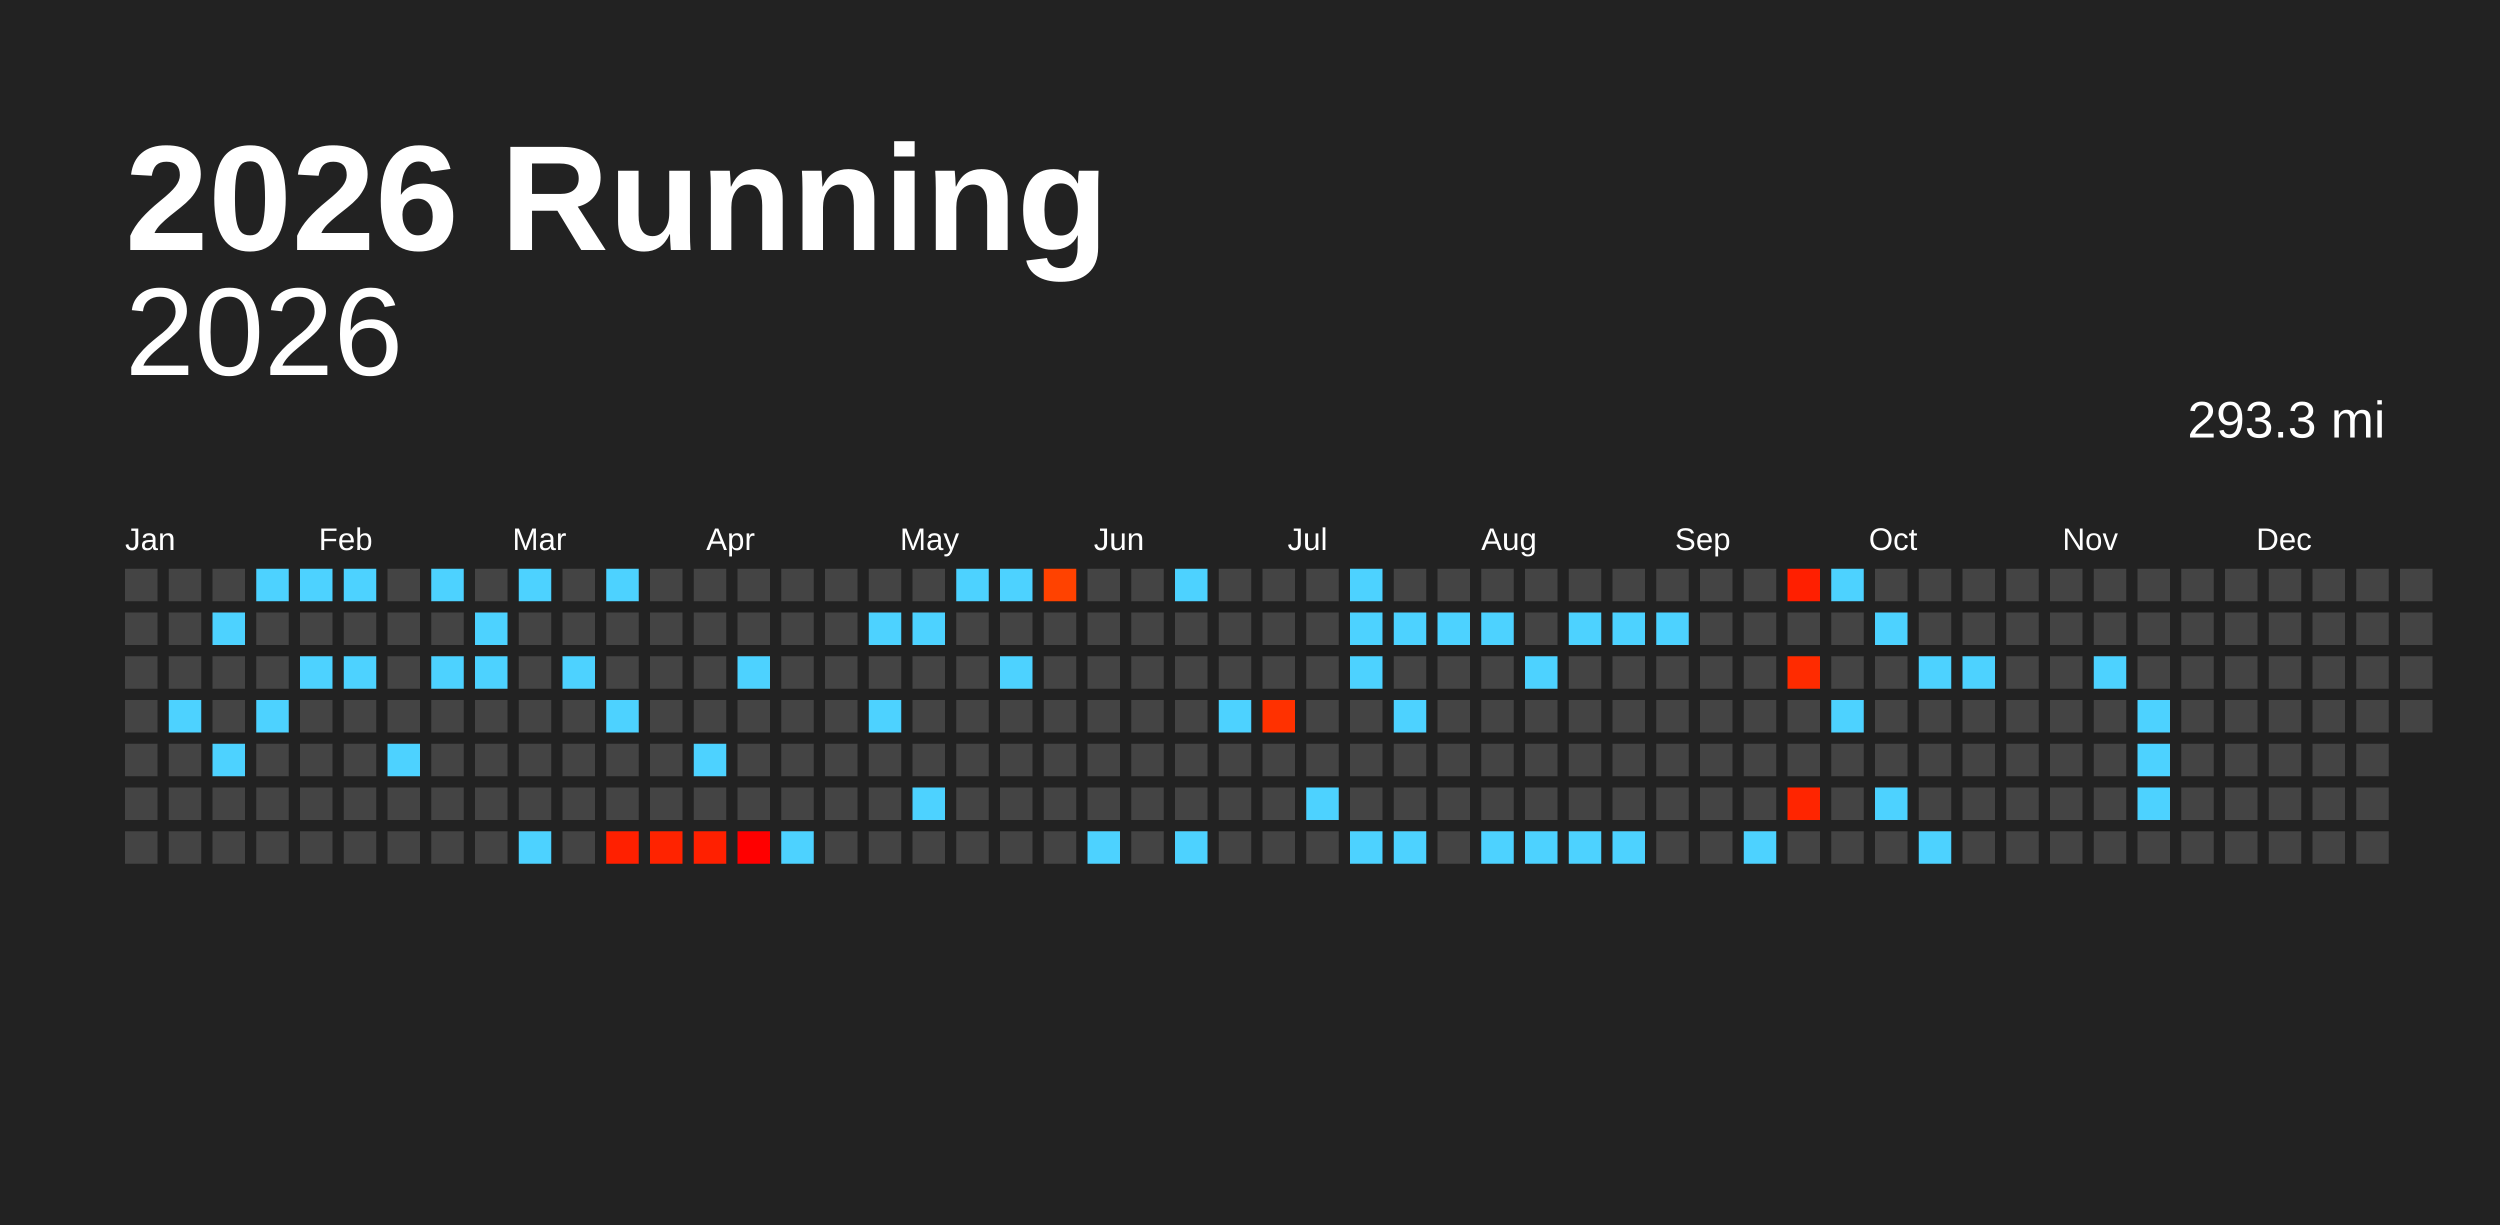
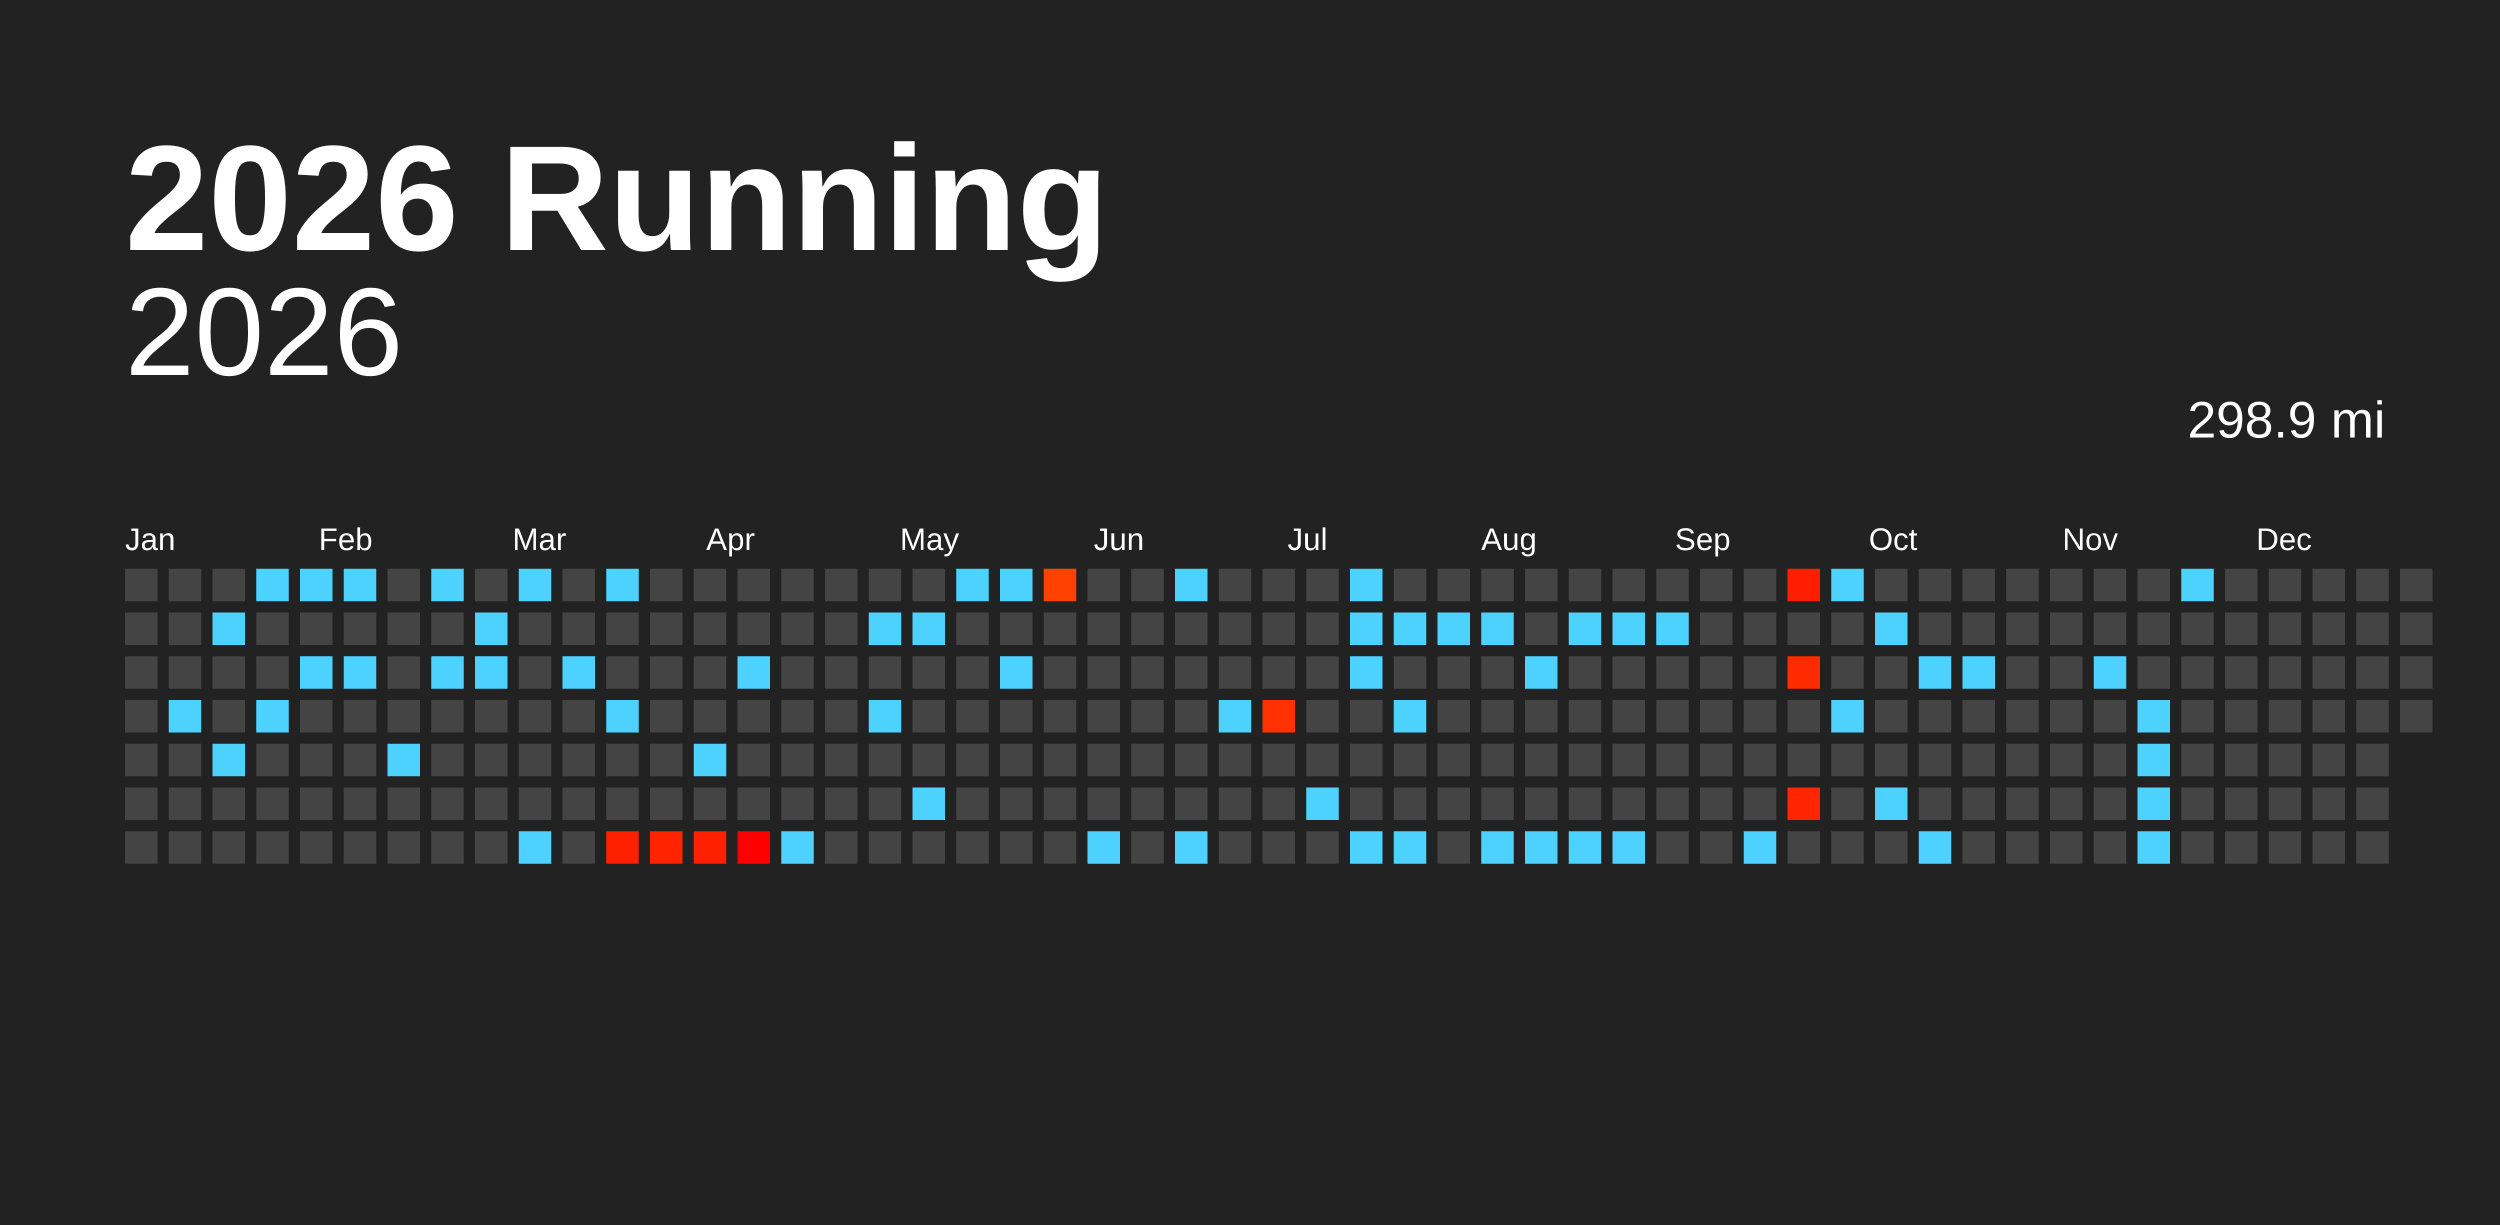
<svg xmlns="http://www.w3.org/2000/svg" baseProfile="full" height="98mm" version="1.1" viewBox="0,0,200,98" width="200mm">
  <defs />
  <rect fill="#222222" height="98" width="200" x="0" y="0" />
  <text fill="#FFFFFF" style="font-size:12px; font-family:Arial; font-weight:bold;" x="10" y="20">2026 Running</text>
  <text alignment-baseline="hanging" fill="#FFFFFF" style="font-size:10.0px; font-family:Arial;" x="10" y="30">2026</text>
-   <text alignment-baseline="hanging" fill="#FFFFFF" style="font-size:4.125px; font-family:Arial;" x="175" y="35">293.3 mi</text>
+   <text alignment-baseline="hanging" fill="#FFFFFF" style="font-size:4.125px; font-family:Arial;" x="175" y="35">298.9 mi</text>
  <text fill="#FFFFFF" style="font-size:2.5px; font-family:Arial" x="10.0" y="44">Jan</text>
  <text fill="#FFFFFF" style="font-size:2.5px; font-family:Arial" x="25.5" y="44">Feb</text>
  <text fill="#FFFFFF" style="font-size:2.5px; font-family:Arial" x="41.0" y="44">Mar</text>
  <text fill="#FFFFFF" style="font-size:2.5px; font-family:Arial" x="56.5" y="44">Apr</text>
  <text fill="#FFFFFF" style="font-size:2.5px; font-family:Arial" x="72.0" y="44">May</text>
  <text fill="#FFFFFF" style="font-size:2.5px; font-family:Arial" x="87.5" y="44">Jun</text>
  <text fill="#FFFFFF" style="font-size:2.5px; font-family:Arial" x="103.0" y="44">Jul</text>
  <text fill="#FFFFFF" style="font-size:2.5px; font-family:Arial" x="118.5" y="44">Aug</text>
  <text fill="#FFFFFF" style="font-size:2.5px; font-family:Arial" x="134.0" y="44">Sep</text>
  <text fill="#FFFFFF" style="font-size:2.5px; font-family:Arial" x="149.5" y="44">Oct</text>
  <text fill="#FFFFFF" style="font-size:2.5px; font-family:Arial" x="165.0" y="44">Nov</text>
  <text fill="#FFFFFF" style="font-size:2.5px; font-family:Arial" x="180.5" y="44">Dec</text>
  <rect fill="#444444" height="2.6" width="2.6" x="10.0" y="45.5" />
  <rect fill="#444444" height="2.6" width="2.6" x="10.0" y="49.0" />
  <rect fill="#444444" height="2.6" width="2.6" x="10.0" y="52.5" />
  <rect fill="#444444" height="2.6" width="2.6" x="10.0" y="56.0" />
  <rect fill="#444444" height="2.6" width="2.6" x="10.0" y="59.5" />
  <rect fill="#444444" height="2.6" width="2.6" x="10.0" y="63.0" />
  <rect fill="#444444" height="2.6" width="2.6" x="10.0" y="66.5" />
  <rect fill="#444444" height="2.6" width="2.6" x="13.5" y="45.5" />
  <rect fill="#444444" height="2.6" width="2.6" x="13.5" y="49.0" />
  <rect fill="#444444" height="2.6" width="2.6" x="13.5" y="52.5" />
  <rect fill="#4dd2ff" height="2.6" width="2.6" x="13.5" y="56.0" />
  <rect fill="#444444" height="2.6" width="2.6" x="13.5" y="59.5" />
  <rect fill="#444444" height="2.6" width="2.6" x="13.5" y="63.0" />
  <rect fill="#444444" height="2.6" width="2.6" x="13.5" y="66.5" />
  <rect fill="#444444" height="2.6" width="2.6" x="17.0" y="45.5" />
  <rect fill="#4dd2ff" height="2.6" width="2.6" x="17.0" y="49.0" />
  <rect fill="#444444" height="2.6" width="2.6" x="17.0" y="52.5" />
  <rect fill="#444444" height="2.6" width="2.6" x="17.0" y="56.0" />
  <rect fill="#4dd2ff" height="2.6" width="2.6" x="17.0" y="59.5" />
  <rect fill="#444444" height="2.6" width="2.6" x="17.0" y="63.0" />
  <rect fill="#444444" height="2.6" width="2.6" x="17.0" y="66.5" />
  <rect fill="#4dd2ff" height="2.6" width="2.6" x="20.5" y="45.5" />
  <rect fill="#444444" height="2.6" width="2.6" x="20.5" y="49.0" />
  <rect fill="#444444" height="2.6" width="2.6" x="20.5" y="52.5" />
  <rect fill="#4dd2ff" height="2.6" width="2.6" x="20.5" y="56.0" />
  <rect fill="#444444" height="2.6" width="2.6" x="20.5" y="59.5" />
  <rect fill="#444444" height="2.6" width="2.6" x="20.5" y="63.0" />
  <rect fill="#444444" height="2.6" width="2.6" x="20.5" y="66.5" />
  <rect fill="#4dd2ff" height="2.6" width="2.6" x="24.0" y="45.5" />
  <rect fill="#444444" height="2.6" width="2.6" x="24.0" y="49.0" />
  <rect fill="#4dd2ff" height="2.6" width="2.6" x="24.0" y="52.5" />
  <rect fill="#444444" height="2.6" width="2.6" x="24.0" y="56.0" />
  <rect fill="#444444" height="2.6" width="2.6" x="24.0" y="59.5" />
  <rect fill="#444444" height="2.6" width="2.6" x="24.0" y="63.0" />
  <rect fill="#444444" height="2.6" width="2.6" x="24.0" y="66.5" />
  <rect fill="#4dd2ff" height="2.6" width="2.6" x="27.5" y="45.5" />
  <rect fill="#444444" height="2.6" width="2.6" x="27.5" y="49.0" />
  <rect fill="#4dd2ff" height="2.6" width="2.6" x="27.5" y="52.5" />
  <rect fill="#444444" height="2.6" width="2.6" x="27.5" y="56.0" />
  <rect fill="#444444" height="2.6" width="2.6" x="27.5" y="59.5" />
  <rect fill="#444444" height="2.6" width="2.6" x="27.5" y="63.0" />
  <rect fill="#444444" height="2.6" width="2.6" x="27.5" y="66.5" />
  <rect fill="#444444" height="2.6" width="2.6" x="31.0" y="45.5" />
  <rect fill="#444444" height="2.6" width="2.6" x="31.0" y="49.0" />
  <rect fill="#444444" height="2.6" width="2.6" x="31.0" y="52.5" />
  <rect fill="#444444" height="2.6" width="2.6" x="31.0" y="56.0" />
  <rect fill="#4dd2ff" height="2.6" width="2.6" x="31.0" y="59.5" />
  <rect fill="#444444" height="2.6" width="2.6" x="31.0" y="63.0" />
  <rect fill="#444444" height="2.6" width="2.6" x="31.0" y="66.5" />
  <rect fill="#4dd2ff" height="2.6" width="2.6" x="34.5" y="45.5" />
  <rect fill="#444444" height="2.6" width="2.6" x="34.5" y="49.0" />
  <rect fill="#4dd2ff" height="2.6" width="2.6" x="34.5" y="52.5" />
  <rect fill="#444444" height="2.6" width="2.6" x="34.5" y="56.0" />
  <rect fill="#444444" height="2.6" width="2.6" x="34.5" y="59.5" />
  <rect fill="#444444" height="2.6" width="2.6" x="34.5" y="63.0" />
  <rect fill="#444444" height="2.6" width="2.6" x="34.5" y="66.5" />
  <rect fill="#444444" height="2.6" width="2.6" x="38.0" y="45.5" />
  <rect fill="#4dd2ff" height="2.6" width="2.6" x="38.0" y="49.0" />
  <rect fill="#4dd2ff" height="2.6" width="2.6" x="38.0" y="52.5" />
  <rect fill="#444444" height="2.6" width="2.6" x="38.0" y="56.0" />
  <rect fill="#444444" height="2.6" width="2.6" x="38.0" y="59.5" />
  <rect fill="#444444" height="2.6" width="2.6" x="38.0" y="63.0" />
  <rect fill="#444444" height="2.6" width="2.6" x="38.0" y="66.5" />
  <rect fill="#4dd2ff" height="2.6" width="2.6" x="41.5" y="45.5" />
  <rect fill="#444444" height="2.6" width="2.6" x="41.5" y="49.0" />
  <rect fill="#444444" height="2.6" width="2.6" x="41.5" y="52.5" />
  <rect fill="#444444" height="2.6" width="2.6" x="41.5" y="56.0" />
  <rect fill="#444444" height="2.6" width="2.6" x="41.5" y="59.5" />
  <rect fill="#444444" height="2.6" width="2.6" x="41.5" y="63.0" />
  <rect fill="#4dd2ff" height="2.6" width="2.6" x="41.5" y="66.5" />
  <rect fill="#444444" height="2.6" width="2.6" x="45.0" y="45.5" />
  <rect fill="#444444" height="2.6" width="2.6" x="45.0" y="49.0" />
  <rect fill="#4dd2ff" height="2.6" width="2.6" x="45.0" y="52.5" />
  <rect fill="#444444" height="2.6" width="2.6" x="45.0" y="56.0" />
  <rect fill="#444444" height="2.6" width="2.6" x="45.0" y="59.5" />
  <rect fill="#444444" height="2.6" width="2.6" x="45.0" y="63.0" />
  <rect fill="#444444" height="2.6" width="2.6" x="45.0" y="66.5" />
  <rect fill="#4dd2ff" height="2.6" width="2.6" x="48.5" y="45.5" />
  <rect fill="#444444" height="2.6" width="2.6" x="48.5" y="49.0" />
  <rect fill="#444444" height="2.6" width="2.6" x="48.5" y="52.5" />
  <rect fill="#4dd2ff" height="2.6" width="2.6" x="48.5" y="56.0" />
  <rect fill="#444444" height="2.6" width="2.6" x="48.5" y="59.5" />
  <rect fill="#444444" height="2.6" width="2.6" x="48.5" y="63.0" />
  <rect fill="#ff2000" height="2.6" width="2.6" x="48.5" y="66.5" />
  <rect fill="#444444" height="2.6" width="2.6" x="52.0" y="45.5" />
  <rect fill="#444444" height="2.6" width="2.6" x="52.0" y="49.0" />
  <rect fill="#444444" height="2.6" width="2.6" x="52.0" y="52.5" />
  <rect fill="#444444" height="2.6" width="2.6" x="52.0" y="56.0" />
  <rect fill="#444444" height="2.6" width="2.6" x="52.0" y="59.5" />
  <rect fill="#444444" height="2.6" width="2.6" x="52.0" y="63.0" />
  <rect fill="#ff2300" height="2.6" width="2.6" x="52.0" y="66.5" />
  <rect fill="#444444" height="2.6" width="2.6" x="55.5" y="45.5" />
  <rect fill="#444444" height="2.6" width="2.6" x="55.5" y="49.0" />
  <rect fill="#444444" height="2.6" width="2.6" x="55.5" y="52.5" />
  <rect fill="#444444" height="2.6" width="2.6" x="55.5" y="56.0" />
  <rect fill="#4dd2ff" height="2.6" width="2.6" x="55.5" y="59.5" />
  <rect fill="#444444" height="2.6" width="2.6" x="55.5" y="63.0" />
  <rect fill="#ff2000" height="2.6" width="2.6" x="55.5" y="66.5" />
  <rect fill="#444444" height="2.6" width="2.6" x="59.0" y="45.5" />
  <rect fill="#444444" height="2.6" width="2.6" x="59.0" y="49.0" />
  <rect fill="#4dd2ff" height="2.6" width="2.6" x="59.0" y="52.5" />
  <rect fill="#444444" height="2.6" width="2.6" x="59.0" y="56.0" />
  <rect fill="#444444" height="2.6" width="2.6" x="59.0" y="59.5" />
  <rect fill="#444444" height="2.6" width="2.6" x="59.0" y="63.0" />
  <rect fill="#ff0000" height="2.6" width="2.6" x="59.0" y="66.5" />
  <rect fill="#444444" height="2.6" width="2.6" x="62.5" y="45.5" />
  <rect fill="#444444" height="2.6" width="2.6" x="62.5" y="49.0" />
  <rect fill="#444444" height="2.6" width="2.6" x="62.5" y="52.5" />
  <rect fill="#444444" height="2.6" width="2.6" x="62.5" y="56.0" />
  <rect fill="#444444" height="2.6" width="2.6" x="62.5" y="59.5" />
  <rect fill="#444444" height="2.6" width="2.6" x="62.5" y="63.0" />
  <rect fill="#4dd2ff" height="2.6" width="2.6" x="62.5" y="66.5" />
  <rect fill="#444444" height="2.6" width="2.6" x="66.0" y="45.5" />
  <rect fill="#444444" height="2.6" width="2.6" x="66.0" y="49.0" />
  <rect fill="#444444" height="2.6" width="2.6" x="66.0" y="52.5" />
  <rect fill="#444444" height="2.6" width="2.6" x="66.0" y="56.0" />
  <rect fill="#444444" height="2.6" width="2.6" x="66.0" y="59.5" />
  <rect fill="#444444" height="2.6" width="2.6" x="66.0" y="63.0" />
  <rect fill="#444444" height="2.6" width="2.6" x="66.0" y="66.5" />
  <rect fill="#444444" height="2.6" width="2.6" x="69.5" y="45.5" />
  <rect fill="#4dd2ff" height="2.6" width="2.6" x="69.5" y="49.0" />
  <rect fill="#444444" height="2.6" width="2.6" x="69.5" y="52.5" />
  <rect fill="#4dd2ff" height="2.6" width="2.6" x="69.5" y="56.0" />
  <rect fill="#444444" height="2.6" width="2.6" x="69.5" y="59.5" />
  <rect fill="#444444" height="2.6" width="2.6" x="69.5" y="63.0" />
  <rect fill="#444444" height="2.6" width="2.6" x="69.5" y="66.5" />
  <rect fill="#444444" height="2.6" width="2.6" x="73.0" y="45.5" />
  <rect fill="#4dd2ff" height="2.6" width="2.6" x="73.0" y="49.0" />
  <rect fill="#444444" height="2.6" width="2.6" x="73.0" y="52.5" />
  <rect fill="#444444" height="2.6" width="2.6" x="73.0" y="56.0" />
  <rect fill="#444444" height="2.6" width="2.6" x="73.0" y="59.5" />
  <rect fill="#4dd2ff" height="2.6" width="2.6" x="73.0" y="63.0" />
  <rect fill="#444444" height="2.6" width="2.6" x="73.0" y="66.5" />
  <rect fill="#4dd2ff" height="2.6" width="2.6" x="76.5" y="45.5" />
  <rect fill="#444444" height="2.6" width="2.6" x="76.5" y="49.0" />
  <rect fill="#444444" height="2.6" width="2.6" x="76.5" y="52.5" />
  <rect fill="#444444" height="2.6" width="2.6" x="76.5" y="56.0" />
  <rect fill="#444444" height="2.6" width="2.6" x="76.5" y="59.5" />
  <rect fill="#444444" height="2.6" width="2.6" x="76.5" y="63.0" />
  <rect fill="#444444" height="2.6" width="2.6" x="76.5" y="66.5" />
  <rect fill="#4dd2ff" height="2.6" width="2.6" x="80.0" y="45.5" />
  <rect fill="#444444" height="2.6" width="2.6" x="80.0" y="49.0" />
  <rect fill="#4dd2ff" height="2.6" width="2.6" x="80.0" y="52.5" />
  <rect fill="#444444" height="2.6" width="2.6" x="80.0" y="56.0" />
  <rect fill="#444444" height="2.6" width="2.6" x="80.0" y="59.5" />
  <rect fill="#444444" height="2.6" width="2.6" x="80.0" y="63.0" />
  <rect fill="#444444" height="2.6" width="2.6" x="80.0" y="66.5" />
  <rect fill="#ff4200" height="2.6" width="2.6" x="83.5" y="45.5" />
  <rect fill="#444444" height="2.6" width="2.6" x="83.5" y="49.0" />
  <rect fill="#444444" height="2.6" width="2.6" x="83.5" y="52.5" />
  <rect fill="#444444" height="2.6" width="2.6" x="83.5" y="56.0" />
  <rect fill="#444444" height="2.6" width="2.6" x="83.5" y="59.5" />
  <rect fill="#444444" height="2.6" width="2.6" x="83.5" y="63.0" />
  <rect fill="#444444" height="2.6" width="2.6" x="83.5" y="66.5" />
  <rect fill="#444444" height="2.6" width="2.6" x="87.0" y="45.5" />
  <rect fill="#444444" height="2.6" width="2.6" x="87.0" y="49.0" />
  <rect fill="#444444" height="2.6" width="2.6" x="87.0" y="52.5" />
  <rect fill="#444444" height="2.6" width="2.6" x="87.0" y="56.0" />
  <rect fill="#444444" height="2.6" width="2.6" x="87.0" y="59.5" />
  <rect fill="#444444" height="2.6" width="2.6" x="87.0" y="63.0" />
  <rect fill="#4dd2ff" height="2.6" width="2.6" x="87.0" y="66.5" />
  <rect fill="#444444" height="2.6" width="2.6" x="90.5" y="45.5" />
  <rect fill="#444444" height="2.6" width="2.6" x="90.5" y="49.0" />
  <rect fill="#444444" height="2.6" width="2.6" x="90.5" y="52.5" />
  <rect fill="#444444" height="2.6" width="2.6" x="90.5" y="56.0" />
  <rect fill="#444444" height="2.6" width="2.6" x="90.5" y="59.5" />
  <rect fill="#444444" height="2.6" width="2.6" x="90.5" y="63.0" />
  <rect fill="#444444" height="2.6" width="2.6" x="90.5" y="66.5" />
  <rect fill="#4dd2ff" height="2.6" width="2.6" x="94.0" y="45.5" />
  <rect fill="#444444" height="2.6" width="2.6" x="94.0" y="49.0" />
  <rect fill="#444444" height="2.6" width="2.6" x="94.0" y="52.5" />
  <rect fill="#444444" height="2.6" width="2.6" x="94.0" y="56.0" />
  <rect fill="#444444" height="2.6" width="2.6" x="94.0" y="59.5" />
  <rect fill="#444444" height="2.6" width="2.6" x="94.0" y="63.0" />
  <rect fill="#4dd2ff" height="2.6" width="2.6" x="94.0" y="66.5" />
  <rect fill="#444444" height="2.6" width="2.6" x="97.5" y="45.5" />
  <rect fill="#444444" height="2.6" width="2.6" x="97.5" y="49.0" />
  <rect fill="#444444" height="2.6" width="2.6" x="97.5" y="52.5" />
  <rect fill="#4dd2ff" height="2.6" width="2.6" x="97.5" y="56.0" />
  <rect fill="#444444" height="2.6" width="2.6" x="97.5" y="59.5" />
  <rect fill="#444444" height="2.6" width="2.6" x="97.5" y="63.0" />
  <rect fill="#444444" height="2.6" width="2.6" x="97.5" y="66.5" />
  <rect fill="#444444" height="2.6" width="2.6" x="101.0" y="45.5" />
  <rect fill="#444444" height="2.6" width="2.6" x="101.0" y="49.0" />
  <rect fill="#444444" height="2.6" width="2.6" x="101.0" y="52.5" />
  <rect fill="#ff3100" height="2.6" width="2.6" x="101.0" y="56.0" />
  <rect fill="#444444" height="2.6" width="2.6" x="101.0" y="59.5" />
  <rect fill="#444444" height="2.6" width="2.6" x="101.0" y="63.0" />
  <rect fill="#444444" height="2.6" width="2.6" x="101.0" y="66.5" />
  <rect fill="#444444" height="2.6" width="2.6" x="104.5" y="45.5" />
  <rect fill="#444444" height="2.6" width="2.6" x="104.5" y="49.0" />
  <rect fill="#444444" height="2.6" width="2.6" x="104.5" y="52.5" />
  <rect fill="#444444" height="2.6" width="2.6" x="104.5" y="56.0" />
  <rect fill="#444444" height="2.6" width="2.6" x="104.5" y="59.5" />
  <rect fill="#4dd2ff" height="2.6" width="2.6" x="104.5" y="63.0" />
  <rect fill="#444444" height="2.6" width="2.6" x="104.5" y="66.5" />
  <rect fill="#4dd2ff" height="2.6" width="2.6" x="108.0" y="45.5" />
  <rect fill="#4dd2ff" height="2.6" width="2.6" x="108.0" y="49.0" />
  <rect fill="#4dd2ff" height="2.6" width="2.6" x="108.0" y="52.5" />
  <rect fill="#444444" height="2.6" width="2.6" x="108.0" y="56.0" />
  <rect fill="#444444" height="2.6" width="2.6" x="108.0" y="59.5" />
  <rect fill="#444444" height="2.6" width="2.6" x="108.0" y="63.0" />
  <rect fill="#4dd2ff" height="2.6" width="2.6" x="108.0" y="66.5" />
  <rect fill="#444444" height="2.6" width="2.6" x="111.5" y="45.5" />
  <rect fill="#4dd2ff" height="2.6" width="2.6" x="111.5" y="49.0" />
  <rect fill="#444444" height="2.6" width="2.6" x="111.5" y="52.5" />
  <rect fill="#4dd2ff" height="2.6" width="2.6" x="111.5" y="56.0" />
  <rect fill="#444444" height="2.6" width="2.6" x="111.5" y="59.5" />
  <rect fill="#444444" height="2.6" width="2.6" x="111.5" y="63.0" />
  <rect fill="#4dd2ff" height="2.6" width="2.6" x="111.5" y="66.5" />
  <rect fill="#444444" height="2.6" width="2.6" x="115.0" y="45.5" />
  <rect fill="#4dd2ff" height="2.6" width="2.6" x="115.0" y="49.0" />
  <rect fill="#444444" height="2.6" width="2.6" x="115.0" y="52.5" />
  <rect fill="#444444" height="2.6" width="2.6" x="115.0" y="56.0" />
  <rect fill="#444444" height="2.6" width="2.6" x="115.0" y="59.5" />
  <rect fill="#444444" height="2.6" width="2.6" x="115.0" y="63.0" />
  <rect fill="#444444" height="2.6" width="2.6" x="115.0" y="66.5" />
  <rect fill="#444444" height="2.6" width="2.6" x="118.5" y="45.5" />
  <rect fill="#4dd2ff" height="2.6" width="2.6" x="118.5" y="49.0" />
  <rect fill="#444444" height="2.6" width="2.6" x="118.5" y="52.5" />
  <rect fill="#444444" height="2.6" width="2.6" x="118.5" y="56.0" />
  <rect fill="#444444" height="2.6" width="2.6" x="118.5" y="59.5" />
  <rect fill="#444444" height="2.6" width="2.6" x="118.5" y="63.0" />
  <rect fill="#4dd2ff" height="2.6" width="2.6" x="118.5" y="66.5" />
  <rect fill="#444444" height="2.6" width="2.6" x="122.0" y="45.5" />
  <rect fill="#444444" height="2.6" width="2.6" x="122.0" y="49.0" />
  <rect fill="#4dd2ff" height="2.6" width="2.6" x="122.0" y="52.5" />
  <rect fill="#444444" height="2.6" width="2.6" x="122.0" y="56.0" />
  <rect fill="#444444" height="2.6" width="2.6" x="122.0" y="59.5" />
  <rect fill="#444444" height="2.6" width="2.6" x="122.0" y="63.0" />
  <rect fill="#4dd2ff" height="2.6" width="2.6" x="122.0" y="66.5" />
  <rect fill="#444444" height="2.6" width="2.6" x="125.5" y="45.5" />
  <rect fill="#4dd2ff" height="2.6" width="2.6" x="125.5" y="49.0" />
  <rect fill="#444444" height="2.6" width="2.6" x="125.5" y="52.5" />
  <rect fill="#444444" height="2.6" width="2.6" x="125.5" y="56.0" />
  <rect fill="#444444" height="2.6" width="2.6" x="125.5" y="59.5" />
  <rect fill="#444444" height="2.6" width="2.6" x="125.5" y="63.0" />
  <rect fill="#4dd2ff" height="2.6" width="2.6" x="125.5" y="66.5" />
  <rect fill="#444444" height="2.6" width="2.6" x="129.0" y="45.5" />
  <rect fill="#4dd2ff" height="2.6" width="2.6" x="129.0" y="49.0" />
  <rect fill="#444444" height="2.6" width="2.6" x="129.0" y="52.5" />
  <rect fill="#444444" height="2.6" width="2.6" x="129.0" y="56.0" />
  <rect fill="#444444" height="2.6" width="2.6" x="129.0" y="59.5" />
  <rect fill="#444444" height="2.6" width="2.6" x="129.0" y="63.0" />
  <rect fill="#4dd2ff" height="2.6" width="2.6" x="129.0" y="66.5" />
  <rect fill="#444444" height="2.6" width="2.6" x="132.5" y="45.5" />
  <rect fill="#4dd2ff" height="2.6" width="2.6" x="132.5" y="49.0" />
  <rect fill="#444444" height="2.6" width="2.6" x="132.5" y="52.5" />
  <rect fill="#444444" height="2.6" width="2.6" x="132.5" y="56.0" />
  <rect fill="#444444" height="2.6" width="2.6" x="132.5" y="59.5" />
  <rect fill="#444444" height="2.6" width="2.6" x="132.5" y="63.0" />
  <rect fill="#444444" height="2.6" width="2.6" x="132.5" y="66.5" />
  <rect fill="#444444" height="2.6" width="2.6" x="136.0" y="45.5" />
  <rect fill="#444444" height="2.6" width="2.6" x="136.0" y="49.0" />
  <rect fill="#444444" height="2.6" width="2.6" x="136.0" y="52.5" />
  <rect fill="#444444" height="2.6" width="2.6" x="136.0" y="56.0" />
  <rect fill="#444444" height="2.6" width="2.6" x="136.0" y="59.5" />
  <rect fill="#444444" height="2.6" width="2.6" x="136.0" y="63.0" />
  <rect fill="#444444" height="2.6" width="2.6" x="136.0" y="66.5" />
  <rect fill="#444444" height="2.6" width="2.6" x="139.5" y="45.5" />
  <rect fill="#444444" height="2.6" width="2.6" x="139.5" y="49.0" />
  <rect fill="#444444" height="2.6" width="2.6" x="139.5" y="52.5" />
  <rect fill="#444444" height="2.6" width="2.6" x="139.5" y="56.0" />
  <rect fill="#444444" height="2.6" width="2.6" x="139.5" y="59.5" />
  <rect fill="#444444" height="2.6" width="2.6" x="139.5" y="63.0" />
  <rect fill="#4dd2ff" height="2.6" width="2.6" x="139.5" y="66.5" />
  <rect fill="#ff1f00" height="2.6" width="2.6" x="143.0" y="45.5" />
  <rect fill="#444444" height="2.6" width="2.6" x="143.0" y="49.0" />
  <rect fill="#ff2b00" height="2.6" width="2.6" x="143.0" y="52.5" />
  <rect fill="#444444" height="2.6" width="2.6" x="143.0" y="56.0" />
  <rect fill="#444444" height="2.6" width="2.6" x="143.0" y="59.5" />
  <rect fill="#ff2500" height="2.6" width="2.6" x="143.0" y="63.0" />
  <rect fill="#444444" height="2.6" width="2.6" x="143.0" y="66.5" />
  <rect fill="#4dd2ff" height="2.6" width="2.6" x="146.5" y="45.5" />
  <rect fill="#444444" height="2.6" width="2.6" x="146.5" y="49.0" />
  <rect fill="#444444" height="2.6" width="2.6" x="146.5" y="52.5" />
  <rect fill="#4dd2ff" height="2.6" width="2.6" x="146.5" y="56.0" />
  <rect fill="#444444" height="2.6" width="2.6" x="146.5" y="59.5" />
  <rect fill="#444444" height="2.6" width="2.6" x="146.5" y="63.0" />
  <rect fill="#444444" height="2.6" width="2.6" x="146.5" y="66.5" />
  <rect fill="#444444" height="2.6" width="2.6" x="150.0" y="45.5" />
  <rect fill="#4dd2ff" height="2.6" width="2.6" x="150.0" y="49.0" />
  <rect fill="#444444" height="2.6" width="2.6" x="150.0" y="52.5" />
  <rect fill="#444444" height="2.6" width="2.6" x="150.0" y="56.0" />
  <rect fill="#444444" height="2.6" width="2.6" x="150.0" y="59.5" />
  <rect fill="#4dd2ff" height="2.6" width="2.6" x="150.0" y="63.0" />
  <rect fill="#444444" height="2.6" width="2.6" x="150.0" y="66.5" />
  <rect fill="#444444" height="2.6" width="2.6" x="153.5" y="45.5" />
  <rect fill="#444444" height="2.6" width="2.6" x="153.5" y="49.0" />
  <rect fill="#4dd2ff" height="2.6" width="2.6" x="153.5" y="52.5" />
  <rect fill="#444444" height="2.6" width="2.6" x="153.5" y="56.0" />
  <rect fill="#444444" height="2.6" width="2.6" x="153.5" y="59.5" />
  <rect fill="#444444" height="2.6" width="2.6" x="153.5" y="63.0" />
  <rect fill="#4dd2ff" height="2.6" width="2.6" x="153.5" y="66.5" />
  <rect fill="#444444" height="2.6" width="2.6" x="157.0" y="45.5" />
  <rect fill="#444444" height="2.6" width="2.6" x="157.0" y="49.0" />
  <rect fill="#4dd2ff" height="2.6" width="2.6" x="157.0" y="52.5" />
  <rect fill="#444444" height="2.6" width="2.6" x="157.0" y="56.0" />
  <rect fill="#444444" height="2.6" width="2.6" x="157.0" y="59.5" />
  <rect fill="#444444" height="2.6" width="2.6" x="157.0" y="63.0" />
  <rect fill="#444444" height="2.6" width="2.6" x="157.0" y="66.5" />
  <rect fill="#444444" height="2.6" width="2.6" x="160.5" y="45.5" />
  <rect fill="#444444" height="2.6" width="2.6" x="160.5" y="49.0" />
  <rect fill="#444444" height="2.6" width="2.6" x="160.5" y="52.5" />
  <rect fill="#444444" height="2.6" width="2.6" x="160.5" y="56.0" />
  <rect fill="#444444" height="2.6" width="2.6" x="160.5" y="59.5" />
  <rect fill="#444444" height="2.6" width="2.6" x="160.5" y="63.0" />
  <rect fill="#444444" height="2.6" width="2.6" x="160.5" y="66.5" />
  <rect fill="#444444" height="2.6" width="2.6" x="164.0" y="45.5" />
  <rect fill="#444444" height="2.6" width="2.6" x="164.0" y="49.0" />
  <rect fill="#444444" height="2.6" width="2.6" x="164.0" y="52.5" />
  <rect fill="#444444" height="2.6" width="2.6" x="164.0" y="56.0" />
  <rect fill="#444444" height="2.6" width="2.6" x="164.0" y="59.5" />
  <rect fill="#444444" height="2.6" width="2.6" x="164.0" y="63.0" />
  <rect fill="#444444" height="2.6" width="2.6" x="164.0" y="66.5" />
  <rect fill="#444444" height="2.6" width="2.6" x="167.5" y="45.5" />
  <rect fill="#444444" height="2.6" width="2.6" x="167.5" y="49.0" />
  <rect fill="#4dd2ff" height="2.6" width="2.6" x="167.5" y="52.5" />
  <rect fill="#444444" height="2.6" width="2.6" x="167.5" y="56.0" />
  <rect fill="#444444" height="2.6" width="2.6" x="167.5" y="59.5" />
  <rect fill="#444444" height="2.6" width="2.6" x="167.5" y="63.0" />
  <rect fill="#444444" height="2.6" width="2.6" x="167.5" y="66.5" />
  <rect fill="#444444" height="2.6" width="2.6" x="171.0" y="45.5" />
  <rect fill="#444444" height="2.6" width="2.6" x="171.0" y="49.0" />
  <rect fill="#444444" height="2.6" width="2.6" x="171.0" y="52.5" />
  <rect fill="#4dd2ff" height="2.6" width="2.6" x="171.0" y="56.0" />
  <rect fill="#4dd2ff" height="2.6" width="2.6" x="171.0" y="59.5" />
  <rect fill="#4dd2ff" height="2.6" width="2.6" x="171.0" y="63.0" />
-   <rect fill="#444444" height="2.6" width="2.6" x="171.0" y="66.5" />
-   <rect fill="#444444" height="2.6" width="2.6" x="174.5" y="45.5" />
+   <rect fill="#4dd2ff" height="2.6" width="2.6" x="171.0" y="66.5" />
+   <rect fill="#4dd2ff" height="2.6" width="2.6" x="174.5" y="45.5" />
  <rect fill="#444444" height="2.6" width="2.6" x="174.5" y="49.0" />
  <rect fill="#444444" height="2.6" width="2.6" x="174.5" y="52.5" />
  <rect fill="#444444" height="2.6" width="2.6" x="174.5" y="56.0" />
  <rect fill="#444444" height="2.6" width="2.6" x="174.5" y="59.5" />
  <rect fill="#444444" height="2.6" width="2.6" x="174.5" y="63.0" />
  <rect fill="#444444" height="2.6" width="2.6" x="174.5" y="66.5" />
  <rect fill="#444444" height="2.6" width="2.6" x="178.0" y="45.5" />
  <rect fill="#444444" height="2.6" width="2.6" x="178.0" y="49.0" />
  <rect fill="#444444" height="2.6" width="2.6" x="178.0" y="52.5" />
  <rect fill="#444444" height="2.6" width="2.6" x="178.0" y="56.0" />
  <rect fill="#444444" height="2.6" width="2.6" x="178.0" y="59.5" />
  <rect fill="#444444" height="2.6" width="2.6" x="178.0" y="63.0" />
  <rect fill="#444444" height="2.6" width="2.6" x="178.0" y="66.5" />
  <rect fill="#444444" height="2.6" width="2.6" x="181.5" y="45.5" />
  <rect fill="#444444" height="2.6" width="2.6" x="181.5" y="49.0" />
  <rect fill="#444444" height="2.6" width="2.6" x="181.5" y="52.5" />
  <rect fill="#444444" height="2.6" width="2.6" x="181.5" y="56.0" />
  <rect fill="#444444" height="2.6" width="2.6" x="181.5" y="59.5" />
  <rect fill="#444444" height="2.6" width="2.6" x="181.5" y="63.0" />
  <rect fill="#444444" height="2.6" width="2.6" x="181.5" y="66.5" />
  <rect fill="#444444" height="2.6" width="2.6" x="185.0" y="45.5" />
  <rect fill="#444444" height="2.6" width="2.6" x="185.0" y="49.0" />
  <rect fill="#444444" height="2.6" width="2.6" x="185.0" y="52.5" />
  <rect fill="#444444" height="2.6" width="2.6" x="185.0" y="56.0" />
  <rect fill="#444444" height="2.6" width="2.6" x="185.0" y="59.5" />
  <rect fill="#444444" height="2.6" width="2.6" x="185.0" y="63.0" />
  <rect fill="#444444" height="2.6" width="2.6" x="185.0" y="66.5" />
  <rect fill="#444444" height="2.6" width="2.6" x="188.5" y="45.5" />
  <rect fill="#444444" height="2.6" width="2.6" x="188.5" y="49.0" />
  <rect fill="#444444" height="2.6" width="2.6" x="188.5" y="52.5" />
  <rect fill="#444444" height="2.6" width="2.6" x="188.5" y="56.0" />
  <rect fill="#444444" height="2.6" width="2.6" x="188.5" y="59.5" />
  <rect fill="#444444" height="2.6" width="2.6" x="188.5" y="63.0" />
  <rect fill="#444444" height="2.6" width="2.6" x="188.5" y="66.5" />
  <rect fill="#444444" height="2.6" width="2.6" x="192.0" y="45.5" />
  <rect fill="#444444" height="2.6" width="2.6" x="192.0" y="49.0" />
  <rect fill="#444444" height="2.6" width="2.6" x="192.0" y="52.5" />
  <rect fill="#444444" height="2.6" width="2.6" x="192.0" y="56.0" />
</svg>
